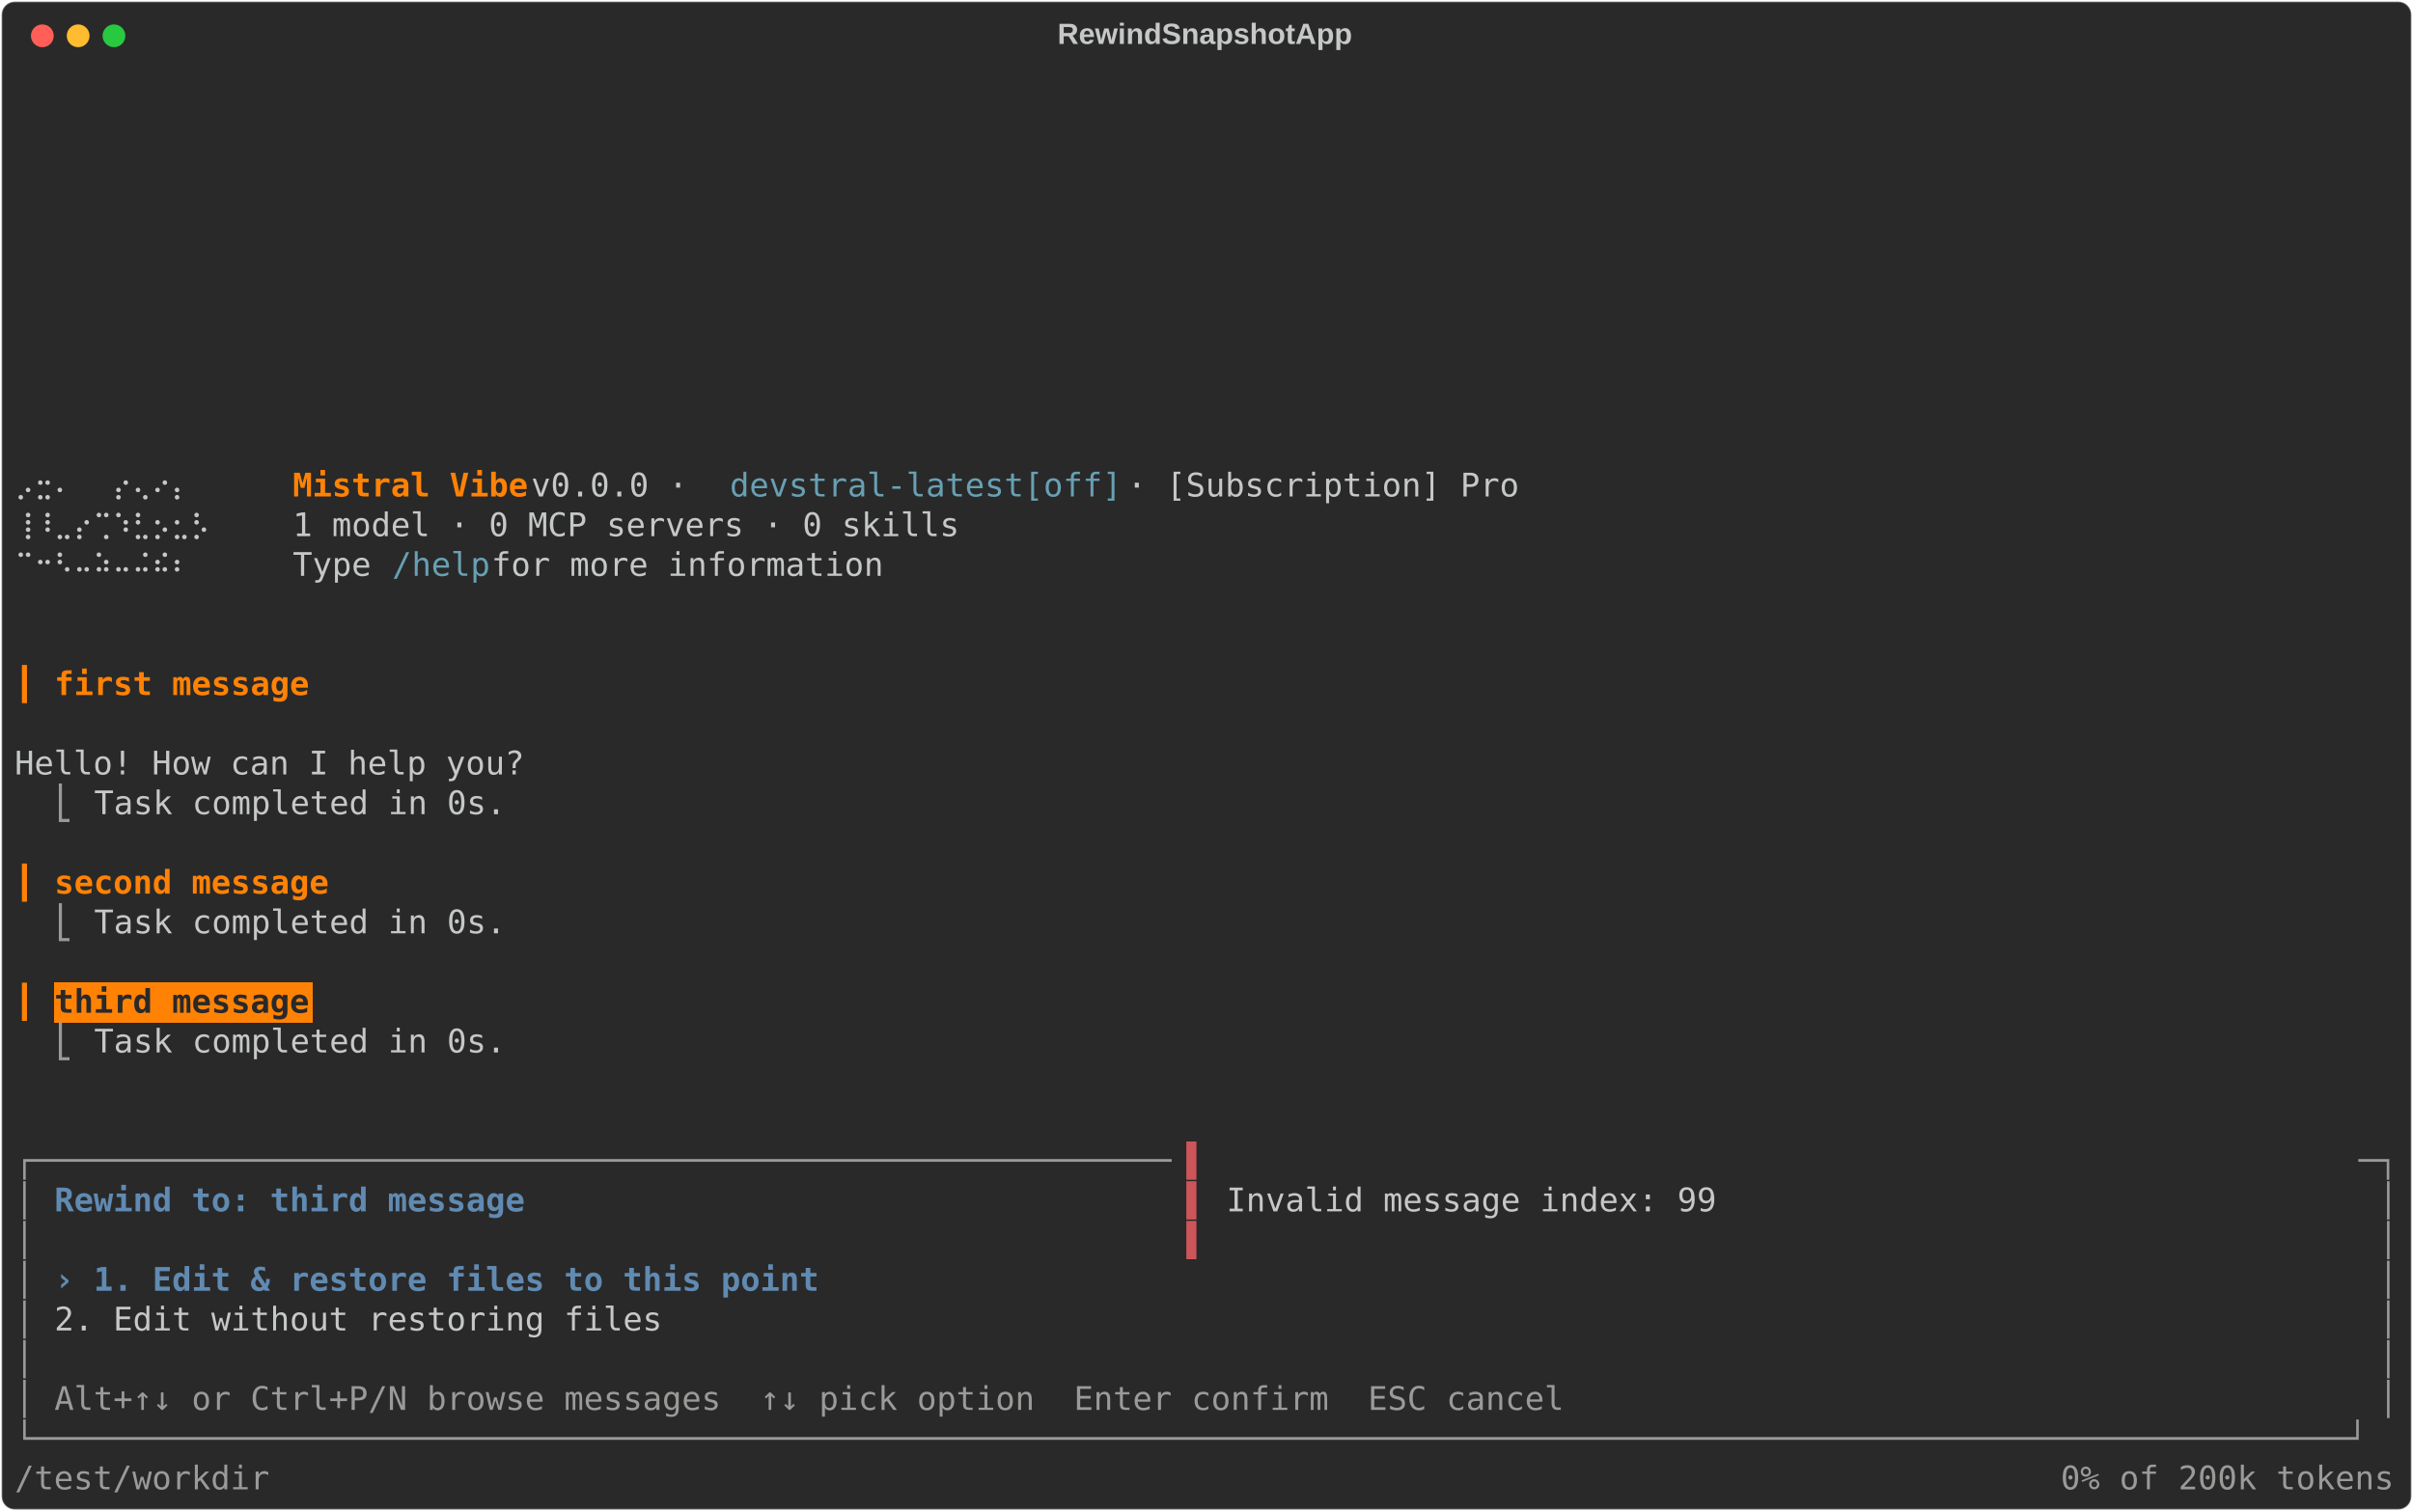
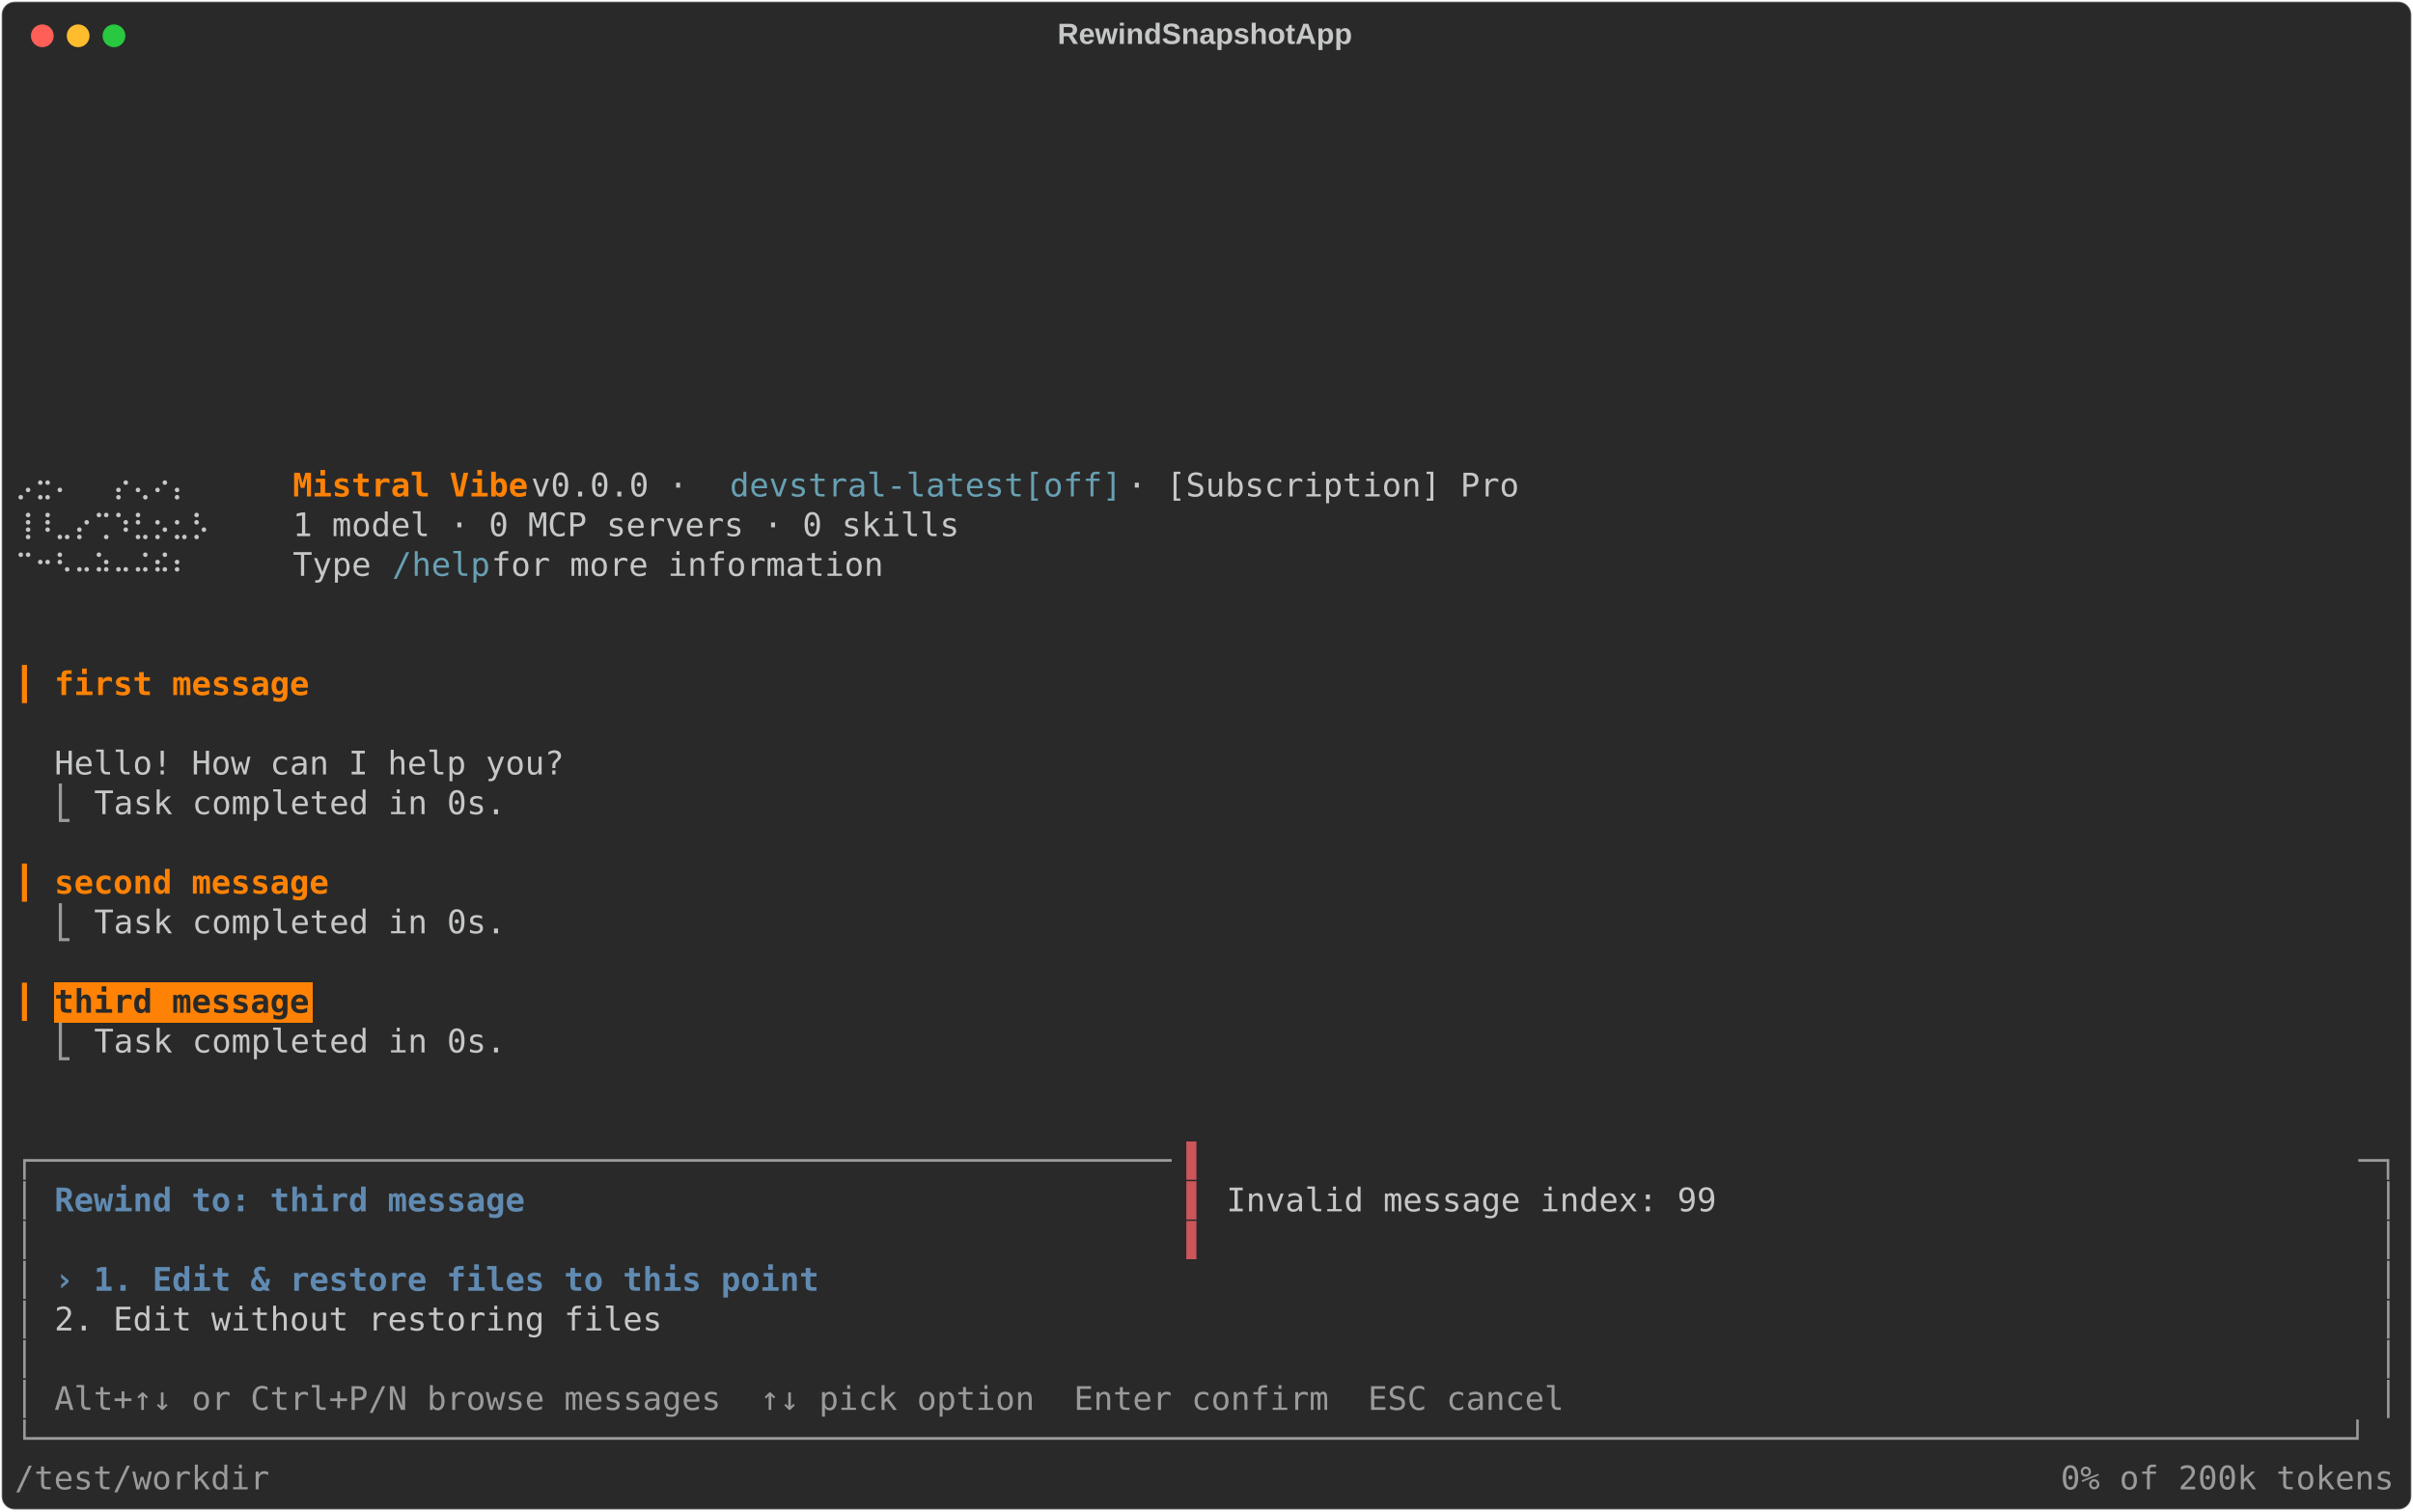
<svg xmlns="http://www.w3.org/2000/svg" class="rich-terminal" viewBox="0 0 1482 928.4">
  <style>

    @font-face {
        font-family: "Fira Code";
        src: local("FiraCode-Regular"),
                url("https://cdnjs.cloudflare.com/ajax/libs/firacode/6.2.0/woff2/FiraCode-Regular.woff2") format("woff2"),
                url("https://cdnjs.cloudflare.com/ajax/libs/firacode/6.2.0/woff/FiraCode-Regular.woff") format("woff");
        font-style: normal;
        font-weight: 400;
    }
    @font-face {
        font-family: "Fira Code";
        src: local("FiraCode-Bold"),
                url("https://cdnjs.cloudflare.com/ajax/libs/firacode/6.2.0/woff2/FiraCode-Bold.woff2") format("woff2"),
                url("https://cdnjs.cloudflare.com/ajax/libs/firacode/6.2.0/woff/FiraCode-Bold.woff") format("woff");
        font-style: bold;
        font-weight: 700;
    }

    .terminal-matrix {
        font-family: Fira Code, monospace;
        font-size: 20px;
        line-height: 24.4px;
        font-variant-east-asian: full-width;
    }

    .terminal-title {
        font-size: 18px;
        font-weight: bold;
        font-family: arial;
    }

    .terminal-r1 { fill: #c5c8c6 }
.terminal-r2 { fill: #ff8205;font-weight: bold }
.terminal-r3 { fill: #68a0b3 }
.terminal-r4 { fill: #ff8205 }
.terminal-r5 { fill: #9a9b99 }
.terminal-r6 { fill: #292929;font-weight: bold }
.terminal-r7 { fill: #cc555a }
.terminal-r8 { fill: #608ab1;font-weight: bold }
    </style>
  <defs>
    <clipPath id="terminal-clip-terminal">
      <rect x="0" y="0" width="1463.0" height="877.4" />
    </clipPath>
    <clipPath id="terminal-line-0">
      <rect x="0" y="1.5" width="1464" height="24.65" />
    </clipPath>
    <clipPath id="terminal-line-1">
      <rect x="0" y="25.9" width="1464" height="24.65" />
    </clipPath>
    <clipPath id="terminal-line-2">
      <rect x="0" y="50.3" width="1464" height="24.65" />
    </clipPath>
    <clipPath id="terminal-line-3">
      <rect x="0" y="74.7" width="1464" height="24.65" />
    </clipPath>
    <clipPath id="terminal-line-4">
      <rect x="0" y="99.1" width="1464" height="24.65" />
    </clipPath>
    <clipPath id="terminal-line-5">
      <rect x="0" y="123.5" width="1464" height="24.65" />
    </clipPath>
    <clipPath id="terminal-line-6">
      <rect x="0" y="147.9" width="1464" height="24.65" />
    </clipPath>
    <clipPath id="terminal-line-7">
      <rect x="0" y="172.3" width="1464" height="24.65" />
    </clipPath>
    <clipPath id="terminal-line-8">
      <rect x="0" y="196.7" width="1464" height="24.65" />
    </clipPath>
    <clipPath id="terminal-line-9">
      <rect x="0" y="221.1" width="1464" height="24.65" />
    </clipPath>
    <clipPath id="terminal-line-10">
      <rect x="0" y="245.5" width="1464" height="24.65" />
    </clipPath>
    <clipPath id="terminal-line-11">
      <rect x="0" y="269.9" width="1464" height="24.65" />
    </clipPath>
    <clipPath id="terminal-line-12">
      <rect x="0" y="294.3" width="1464" height="24.65" />
    </clipPath>
    <clipPath id="terminal-line-13">
      <rect x="0" y="318.7" width="1464" height="24.65" />
    </clipPath>
    <clipPath id="terminal-line-14">
      <rect x="0" y="343.1" width="1464" height="24.65" />
    </clipPath>
    <clipPath id="terminal-line-15">
      <rect x="0" y="367.5" width="1464" height="24.65" />
    </clipPath>
    <clipPath id="terminal-line-16">
      <rect x="0" y="391.9" width="1464" height="24.65" />
    </clipPath>
    <clipPath id="terminal-line-17">
      <rect x="0" y="416.3" width="1464" height="24.65" />
    </clipPath>
    <clipPath id="terminal-line-18">
      <rect x="0" y="440.7" width="1464" height="24.65" />
    </clipPath>
    <clipPath id="terminal-line-19">
      <rect x="0" y="465.1" width="1464" height="24.65" />
    </clipPath>
    <clipPath id="terminal-line-20">
      <rect x="0" y="489.5" width="1464" height="24.65" />
    </clipPath>
    <clipPath id="terminal-line-21">
      <rect x="0" y="513.9" width="1464" height="24.65" />
    </clipPath>
    <clipPath id="terminal-line-22">
      <rect x="0" y="538.3" width="1464" height="24.65" />
    </clipPath>
    <clipPath id="terminal-line-23">
      <rect x="0" y="562.7" width="1464" height="24.65" />
    </clipPath>
    <clipPath id="terminal-line-24">
      <rect x="0" y="587.1" width="1464" height="24.65" />
    </clipPath>
    <clipPath id="terminal-line-25">
      <rect x="0" y="611.5" width="1464" height="24.65" />
    </clipPath>
    <clipPath id="terminal-line-26">
      <rect x="0" y="635.9" width="1464" height="24.65" />
    </clipPath>
    <clipPath id="terminal-line-27">
      <rect x="0" y="660.3" width="1464" height="24.65" />
    </clipPath>
    <clipPath id="terminal-line-28">
      <rect x="0" y="684.7" width="1464" height="24.65" />
    </clipPath>
    <clipPath id="terminal-line-29">
      <rect x="0" y="709.1" width="1464" height="24.65" />
    </clipPath>
    <clipPath id="terminal-line-30">
      <rect x="0" y="733.5" width="1464" height="24.65" />
    </clipPath>
    <clipPath id="terminal-line-31">
      <rect x="0" y="757.9" width="1464" height="24.65" />
    </clipPath>
    <clipPath id="terminal-line-32">
      <rect x="0" y="782.3" width="1464" height="24.65" />
    </clipPath>
    <clipPath id="terminal-line-33">
      <rect x="0" y="806.7" width="1464" height="24.65" />
    </clipPath>
    <clipPath id="terminal-line-34">
      <rect x="0" y="831.1" width="1464" height="24.65" />
    </clipPath>
  </defs>
  <rect fill="#292929" stroke="rgba(255,255,255,0.35)" stroke-width="1" x="1" y="1" width="1480" height="926.4" rx="8" />
  <text class="terminal-title" fill="#c5c8c6" text-anchor="middle" x="740" y="27">RewindSnapshotApp</text>
  <g transform="translate(26,22)">
    <circle cx="0" cy="0" r="7" fill="#ff5f57" />
    <circle cx="22" cy="0" r="7" fill="#febc2e" />
    <circle cx="44" cy="0" r="7" fill="#28c840" />
  </g>
  <g transform="translate(9, 41)" clip-path="url(#terminal-clip-terminal)">
    <rect fill="#ff8205" x="24.4" y="562.7" width="158.6" height="24.65" shape-rendering="crispEdges" />
    <g class="terminal-matrix">
      <text class="terminal-r1" x="1464" y="20" textLength="12.2" clip-path="url(#terminal-line-0)">
</text>
      <text class="terminal-r1" x="1464" y="44.4" textLength="12.2" clip-path="url(#terminal-line-1)">
</text>
      <text class="terminal-r1" x="1464" y="68.8" textLength="12.2" clip-path="url(#terminal-line-2)">
</text>
      <text class="terminal-r1" x="1464" y="93.2" textLength="12.2" clip-path="url(#terminal-line-3)">
</text>
      <text class="terminal-r1" x="1464" y="117.6" textLength="12.2" clip-path="url(#terminal-line-4)">
</text>
      <text class="terminal-r1" x="1464" y="142" textLength="12.2" clip-path="url(#terminal-line-5)">
</text>
      <text class="terminal-r1" x="1464" y="166.4" textLength="12.2" clip-path="url(#terminal-line-6)">
</text>
      <text class="terminal-r1" x="1464" y="190.8" textLength="12.2" clip-path="url(#terminal-line-7)">
</text>
      <text class="terminal-r1" x="1464" y="215.2" textLength="12.2" clip-path="url(#terminal-line-8)">
</text>
      <text class="terminal-r1" x="1464" y="239.6" textLength="12.2" clip-path="url(#terminal-line-9)">
</text>
      <text class="terminal-r1" x="0" y="264" textLength="134.2" clip-path="url(#terminal-line-10)">  ⡠⣒⠄  ⡔⢄⠔⡄</text>
      <text class="terminal-r2" x="170.8" y="264" textLength="146.4" clip-path="url(#terminal-line-10)">Mistral Vibe</text>
      <text class="terminal-r1" x="317.2" y="264" textLength="122" clip-path="url(#terminal-line-10)"> v0.0.0 · </text>
      <text class="terminal-r3" x="439.2" y="264" textLength="244" clip-path="url(#terminal-line-10)">devstral-latest[off]</text>
      <text class="terminal-r1" x="683.2" y="264" textLength="256.2" clip-path="url(#terminal-line-10)"> · [Subscription] Pro</text>
      <text class="terminal-r1" x="1464" y="264" textLength="12.2" clip-path="url(#terminal-line-10)">
</text>
      <text class="terminal-r1" x="0" y="288.4" textLength="134.2" clip-path="url(#terminal-line-11)"> ⢸⠸⣀⡔⢉⠱⣃⡢⣂⡣</text>
      <text class="terminal-r1" x="170.8" y="288.4" textLength="414.8" clip-path="url(#terminal-line-11)">1 model · 0 MCP servers · 0 skills</text>
      <text class="terminal-r1" x="1464" y="288.4" textLength="12.2" clip-path="url(#terminal-line-11)">
</text>
      <text class="terminal-r1" x="0" y="312.8" textLength="134.2" clip-path="url(#terminal-line-12)">  ⠉⠒⠣⠤⠵⠤⠬⠮⠆</text>
      <text class="terminal-r1" x="170.8" y="312.8" textLength="61" clip-path="url(#terminal-line-12)">Type </text>
      <text class="terminal-r3" x="231.8" y="312.8" textLength="61" clip-path="url(#terminal-line-12)">/help</text>
      <text class="terminal-r1" x="292.8" y="312.8" textLength="256.2" clip-path="url(#terminal-line-12)"> for more information</text>
      <text class="terminal-r1" x="1464" y="312.8" textLength="12.2" clip-path="url(#terminal-line-12)">
</text>
      <text class="terminal-r1" x="1464" y="337.2" textLength="12.2" clip-path="url(#terminal-line-13)">
</text>
      <text class="terminal-r1" x="1464" y="361.6" textLength="12.2" clip-path="url(#terminal-line-14)">
</text>
      <text class="terminal-r4" x="0" y="386" textLength="12.2" clip-path="url(#terminal-line-15)">┃</text>
      <text class="terminal-r2" x="24.4" y="386" textLength="158.6" clip-path="url(#terminal-line-15)">first message</text>
      <text class="terminal-r1" x="1464" y="386" textLength="12.2" clip-path="url(#terminal-line-15)">
</text>
      <text class="terminal-r1" x="1464" y="410.4" textLength="12.2" clip-path="url(#terminal-line-16)">
</text>
-       <text class="terminal-r1" x="0" y="434.8" textLength="317.2" clip-path="url(#terminal-line-17)">Hello! How can I help you?</text>
+       <text class="terminal-r1" x="24.4" y="434.8" textLength="317.2" clip-path="url(#terminal-line-17)">Hello! How can I help you?</text>
      <text class="terminal-r1" x="1464" y="434.8" textLength="12.2" clip-path="url(#terminal-line-17)">
</text>
      <text class="terminal-r5" x="24.4" y="459.2" textLength="12.2" clip-path="url(#terminal-line-18)">⎣</text>
      <text class="terminal-r1" x="48.8" y="459.2" textLength="256.2" clip-path="url(#terminal-line-18)">Task completed in 0s.</text>
      <text class="terminal-r1" x="1464" y="459.2" textLength="12.2" clip-path="url(#terminal-line-18)">
</text>
      <text class="terminal-r1" x="1464" y="483.6" textLength="12.2" clip-path="url(#terminal-line-19)">
</text>
      <text class="terminal-r4" x="0" y="508" textLength="12.2" clip-path="url(#terminal-line-20)">┃</text>
      <text class="terminal-r2" x="24.4" y="508" textLength="170.8" clip-path="url(#terminal-line-20)">second message</text>
      <text class="terminal-r1" x="1464" y="508" textLength="12.2" clip-path="url(#terminal-line-20)">
</text>
      <text class="terminal-r5" x="24.4" y="532.4" textLength="12.2" clip-path="url(#terminal-line-21)">⎣</text>
      <text class="terminal-r1" x="48.8" y="532.4" textLength="256.2" clip-path="url(#terminal-line-21)">Task completed in 0s.</text>
      <text class="terminal-r1" x="1464" y="532.4" textLength="12.2" clip-path="url(#terminal-line-21)">
</text>
      <text class="terminal-r1" x="1464" y="556.8" textLength="12.2" clip-path="url(#terminal-line-22)">
</text>
      <text class="terminal-r4" x="0" y="581.2" textLength="12.2" clip-path="url(#terminal-line-23)">┃</text>
      <text class="terminal-r6" x="24.4" y="581.2" textLength="158.6" clip-path="url(#terminal-line-23)">third message</text>
      <text class="terminal-r1" x="1464" y="581.2" textLength="12.2" clip-path="url(#terminal-line-23)">
</text>
      <text class="terminal-r5" x="24.4" y="605.6" textLength="12.2" clip-path="url(#terminal-line-24)">⎣</text>
      <text class="terminal-r1" x="48.8" y="605.6" textLength="256.2" clip-path="url(#terminal-line-24)">Task completed in 0s.</text>
      <text class="terminal-r1" x="1464" y="605.6" textLength="12.2" clip-path="url(#terminal-line-24)">
</text>
      <text class="terminal-r1" x="1464" y="630" textLength="12.2" clip-path="url(#terminal-line-25)">
</text>
      <text class="terminal-r1" x="1464" y="654.4" textLength="12.2" clip-path="url(#terminal-line-26)">
</text>
      <text class="terminal-r5" x="0" y="678.8" textLength="719.8" clip-path="url(#terminal-line-27)">┌──────────────────────────────────────────────────────────</text>
      <text class="terminal-r7" x="719.8" y="678.8" textLength="12.2" clip-path="url(#terminal-line-27)">▌</text>
      <text class="terminal-r5" x="1439.6" y="678.8" textLength="24.4" clip-path="url(#terminal-line-27)">─┐</text>
      <text class="terminal-r1" x="1464" y="678.8" textLength="12.2" clip-path="url(#terminal-line-27)">
</text>
      <text class="terminal-r5" x="0" y="703.2" textLength="12.2" clip-path="url(#terminal-line-28)">│</text>
      <text class="terminal-r8" x="24.4" y="703.2" textLength="292.8" clip-path="url(#terminal-line-28)">Rewind to: third message</text>
      <text class="terminal-r7" x="719.8" y="703.2" textLength="12.2" clip-path="url(#terminal-line-28)">▌</text>
      <text class="terminal-r1" x="744.2" y="703.2" textLength="305" clip-path="url(#terminal-line-28)">Invalid message index: 99</text>
      <text class="terminal-r5" x="1451.8" y="703.2" textLength="12.2" clip-path="url(#terminal-line-28)">│</text>
      <text class="terminal-r1" x="1464" y="703.2" textLength="12.2" clip-path="url(#terminal-line-28)">
</text>
      <text class="terminal-r5" x="0" y="727.6" textLength="12.2" clip-path="url(#terminal-line-29)">│</text>
      <text class="terminal-r7" x="719.8" y="727.6" textLength="12.2" clip-path="url(#terminal-line-29)">▌</text>
      <text class="terminal-r5" x="1451.8" y="727.6" textLength="12.2" clip-path="url(#terminal-line-29)">│</text>
      <text class="terminal-r1" x="1464" y="727.6" textLength="12.2" clip-path="url(#terminal-line-29)">
</text>
      <text class="terminal-r5" x="0" y="752" textLength="12.2" clip-path="url(#terminal-line-30)">│</text>
      <text class="terminal-r8" x="24.4" y="752" textLength="475.8" clip-path="url(#terminal-line-30)">› 1. Edit &amp; restore files to this point</text>
      <text class="terminal-r5" x="1451.8" y="752" textLength="12.2" clip-path="url(#terminal-line-30)">│</text>
      <text class="terminal-r1" x="1464" y="752" textLength="12.2" clip-path="url(#terminal-line-30)">
</text>
      <text class="terminal-r5" x="0" y="776.4" textLength="12.2" clip-path="url(#terminal-line-31)">│</text>
      <text class="terminal-r1" x="24.4" y="776.4" textLength="402.6" clip-path="url(#terminal-line-31)">  2. Edit without restoring files</text>
      <text class="terminal-r5" x="1451.8" y="776.4" textLength="12.2" clip-path="url(#terminal-line-31)">│</text>
      <text class="terminal-r1" x="1464" y="776.4" textLength="12.2" clip-path="url(#terminal-line-31)">
</text>
      <text class="terminal-r5" x="0" y="800.8" textLength="12.2" clip-path="url(#terminal-line-32)">│</text>
      <text class="terminal-r5" x="1451.8" y="800.8" textLength="12.2" clip-path="url(#terminal-line-32)">│</text>
      <text class="terminal-r1" x="1464" y="800.8" textLength="12.2" clip-path="url(#terminal-line-32)">
</text>
      <text class="terminal-r5" x="0" y="825.2" textLength="12.2" clip-path="url(#terminal-line-33)">│</text>
      <text class="terminal-r5" x="24.4" y="825.2" textLength="939.4" clip-path="url(#terminal-line-33)">Alt+↑↓ or Ctrl+P/N browse messages  ↑↓ pick option  Enter confirm  ESC cancel</text>
      <text class="terminal-r5" x="1451.8" y="825.2" textLength="12.2" clip-path="url(#terminal-line-33)">│</text>
      <text class="terminal-r1" x="1464" y="825.2" textLength="12.2" clip-path="url(#terminal-line-33)">
</text>
      <text class="terminal-r5" x="0" y="849.6" textLength="1464" clip-path="url(#terminal-line-34)">└──────────────────────────────────────────────────────────────────────────────────────────────────────────────────────┘</text>
      <text class="terminal-r1" x="1464" y="849.6" textLength="12.2" clip-path="url(#terminal-line-34)">
</text>
      <text class="terminal-r5" x="0" y="874" textLength="158.6" clip-path="url(#terminal-line-35)">/test/workdir</text>
      <text class="terminal-r5" x="1256.6" y="874" textLength="207.4" clip-path="url(#terminal-line-35)">0% of 200k tokens</text>
    </g>
  </g>
</svg>
